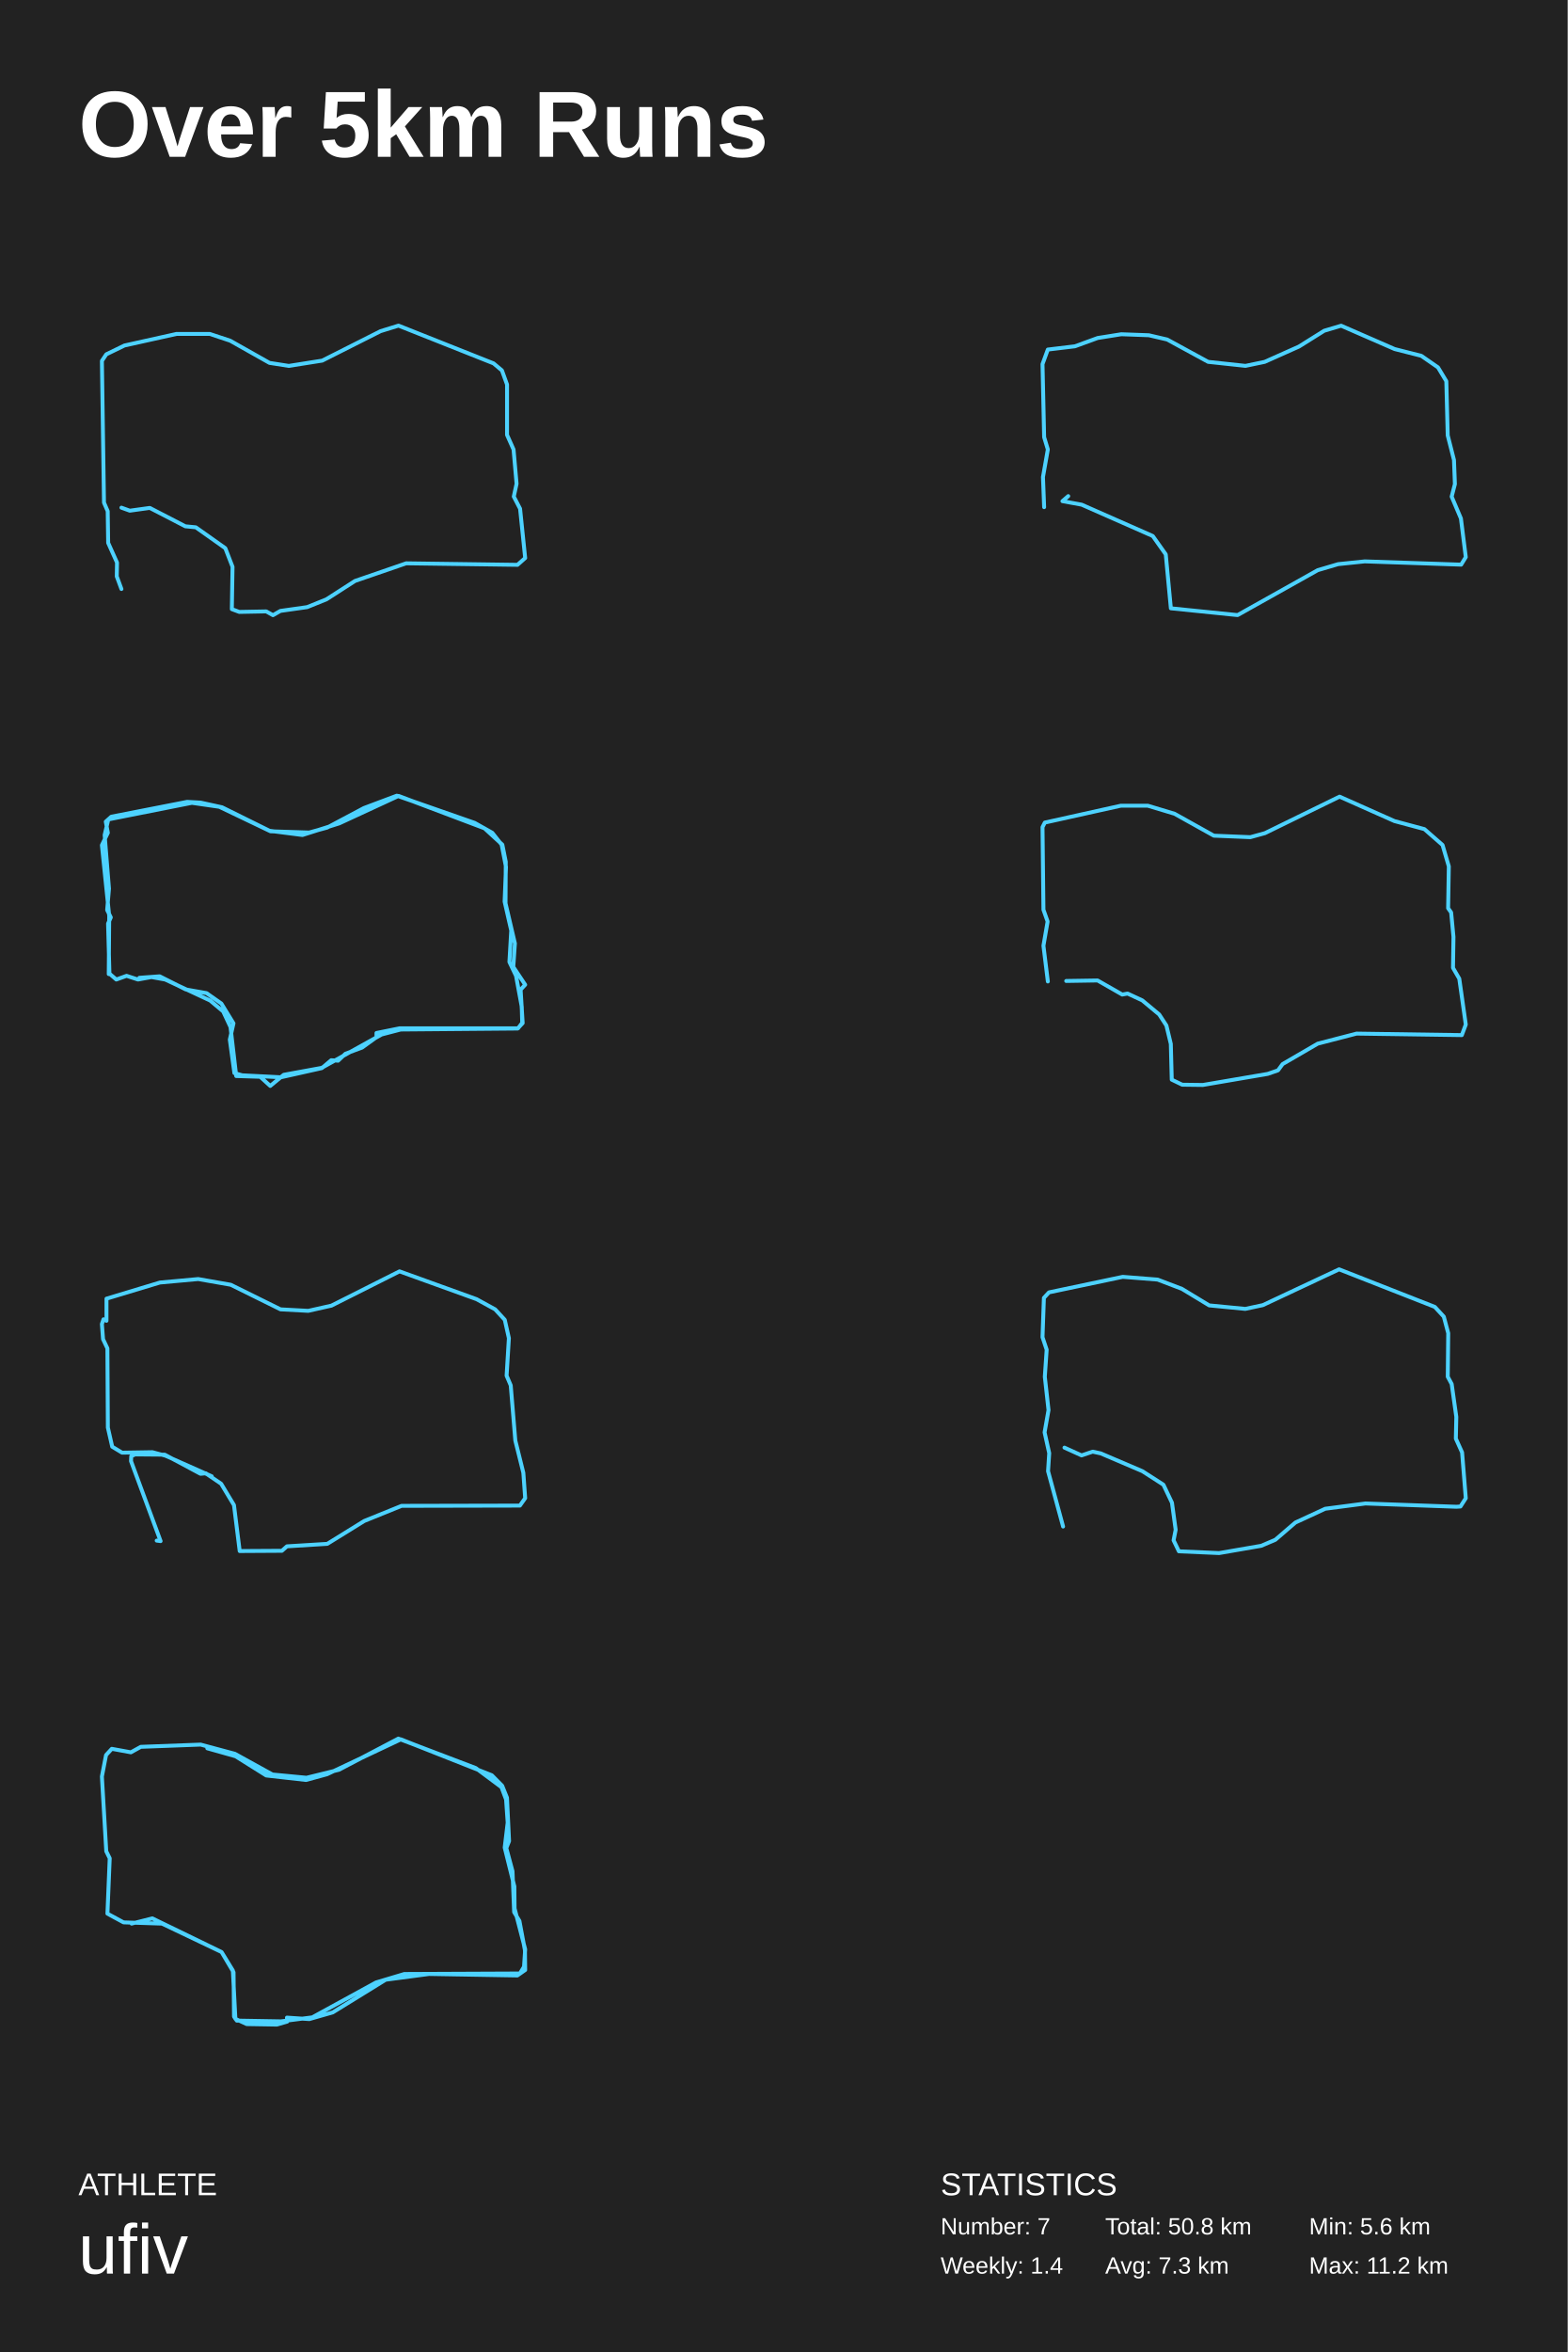
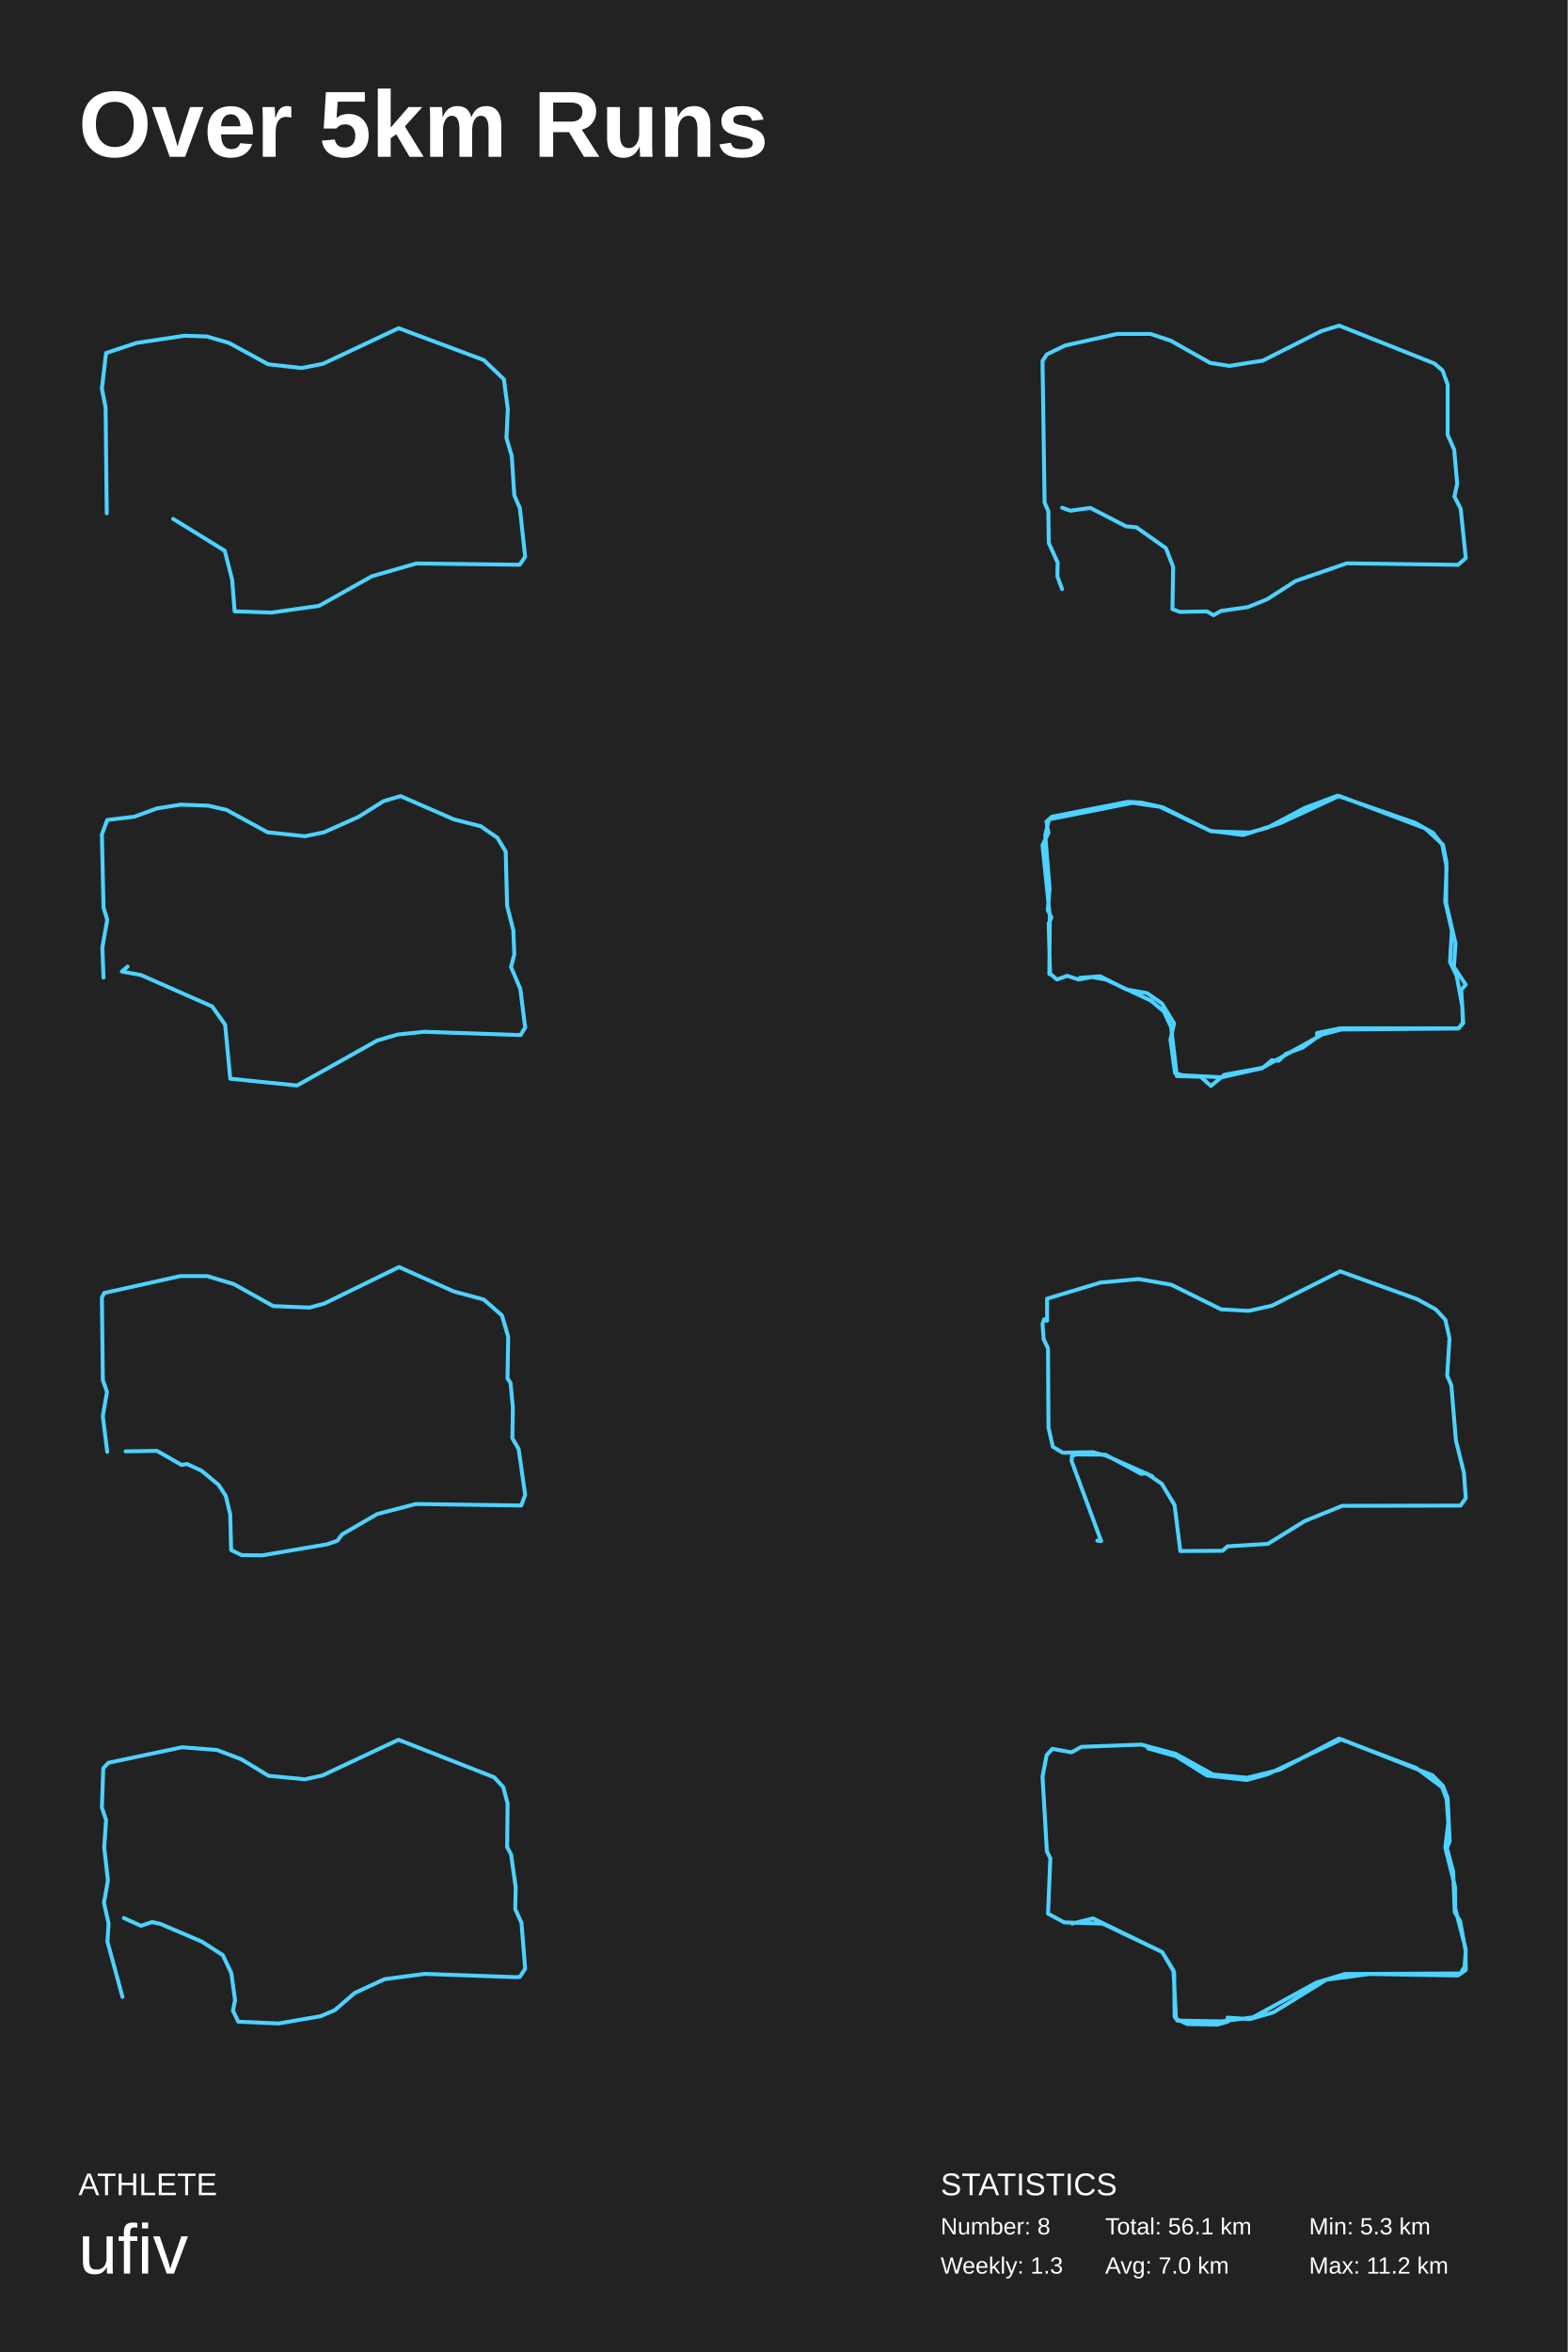
<svg xmlns="http://www.w3.org/2000/svg" baseProfile="full" height="300mm" version="1.1" viewBox="0,0,200,300" width="200mm">
  <defs />
  <rect fill="#222222" height="300" width="200" x="0" y="0" />
  <text fill="#FFFFFF" style="font-size:12px; font-family:Arial; font-weight:bold;" x="10" y="20">Over 5km Runs</text>
  <text fill="#FFFFFF" style="font-size:4px; font-family:Arial" x="10" y="280">ATHLETE</text>
  <text fill="#FFFFFF" style="font-size:9px; font-family:Arial" x="10" y="290">ufiv</text>
  <text fill="#FFFFFF" style="font-size:4px; font-family:Arial" x="120" y="280">STATISTICS</text>
-   <text fill="#FFFFFF" style="font-size:3px; font-family:Arial" x="120" y="285">Number: 7</text>
-   <text fill="#FFFFFF" style="font-size:3px; font-family:Arial" x="120" y="290">Weekly: 1.4</text>
-   <text fill="#FFFFFF" style="font-size:3px; font-family:Arial" x="141" y="285">Total: 50.8 km</text>
-   <text fill="#FFFFFF" style="font-size:3px; font-family:Arial" x="141" y="290">Avg: 7.3 km</text>
-   <text fill="#FFFFFF" style="font-size:3px; font-family:Arial" x="167" y="285">Min: 5.6 km</text>
+   <text fill="#FFFFFF" style="font-size:3px; font-family:Arial" x="120" y="285">Number: 8</text>
+   <text fill="#FFFFFF" style="font-size:3px; font-family:Arial" x="120" y="290">Weekly: 1.3</text>
+   <text fill="#FFFFFF" style="font-size:3px; font-family:Arial" x="141" y="285">Total: 56.1 km</text>
+   <text fill="#FFFFFF" style="font-size:3px; font-family:Arial" x="141" y="290">Avg: 7.0 km</text>
+   <text fill="#FFFFFF" style="font-size:3px; font-family:Arial" x="167" y="285">Min: 5.3 km</text>
  <text fill="#FFFFFF" style="font-size:3px; font-family:Arial" x="167" y="290">Max: 11.2 km</text>
-   <polyline fill="none" points="15.491,64.754 16.558,65.139 19.109,64.786 23.646,67.131 24.98,67.259 28.746,69.925 29.666,72.302 29.577,77.697 30.526,78.051 33.965,77.986 34.825,78.468 35.774,77.922 39.185,77.44 41.646,76.445 45.293,74.1 51.817,71.852 66.021,72.045 67.0,71.177 66.348,64.882 65.547,63.341 65.903,61.703 65.517,57.335 64.687,55.472 64.687,49.048 64.035,47.249 62.967,46.35 50.839,41.532 48.555,42.238 41.112,45.996 36.842,46.671 34.381,46.286 29.369,43.459 26.759,42.592 22.519,42.592 15.876,44.069 13.563,45.193 13.0,46.029 13.267,64.112 13.741,65.204 13.801,69.25 14.928,71.756 14.898,73.522 15.491,75.128" stroke="#4dd2ff" stroke-linecap="round" stroke-linejoin="round" stroke-width="0.5" />
-   <polyline fill="none" points="136.281,63.282 135.542,63.922 137.995,64.37 147.069,68.372 148.724,70.709 149.374,77.591 157.887,78.456 168.113,72.725 170.714,71.957 174.113,71.605 186.409,72.021 187.0,71.061 186.379,66.131 185.197,63.346 185.611,61.745 185.493,58.672 184.695,55.535 184.517,48.62 183.453,46.859 181.325,45.386 177.926,44.522 171.099,41.544 168.941,42.185 165.719,44.202 161.345,46.155 158.892,46.667 154.133,46.155 148.901,43.305 146.567,42.761 143.049,42.633 140.034,43.113 137.138,44.17 133.68,44.586 133.0,46.443 133.207,55.759 133.68,57.327 133.059,60.849 133.207,64.69" stroke="#4dd2ff" stroke-linecap="round" stroke-linejoin="round" stroke-width="0.5" />
-   <polyline fill="none" points="17.779,124.719 20.373,124.53 23.695,126.203 26.347,126.676 28.241,128.002 29.786,130.527 29.319,132.61 29.902,136.871 30.893,137.155 35.847,137.408 41.064,136.24 42.258,135.23 43.133,135.293 44.065,134.409 46.193,133.62 48.029,132.294 48.029,131.758 51.001,131.158 66.097,131.158 66.621,130.464 66.563,128.412 65.834,124.467 64.989,122.699 65.222,118.69 64.377,114.997 64.552,110.578 63.998,107.738 62.804,106.223 60.56,104.96 50.622,101.488 46.426,103.066 41.734,105.56 39.432,106.191 34.507,106.033 27.979,102.908 24.482,102.403 13.816,104.518 13.35,106.507 13.903,113.356 13.67,116.071 14.137,117.018 13.787,117.807 13.962,124.183 14.836,124.94 16.147,124.467 17.604,124.94 19.324,124.624 21.072,124.94 26.813,127.623 28.474,129.012 29.407,131 30.135,137.25 33.195,137.344 34.478,138.512 36.197,137.092 41.035,136.208 48.699,131.947 51.118,131.316 66.038,131.19 66.679,130.495 66.417,126.234 67.0,125.603 65.485,123.33 65.689,120.332 64.494,115.218 64.523,109.916 64.086,107.738 61.813,105.654 50.855,101.519 43.278,105.023 38.587,106.507 34.39,105.97 28.329,102.971 25.589,102.372 23.87,102.277 14.195,104.171 13.495,104.802 13.758,106.223 13.0,107.801 13.933,116.828 13.874,124.246" stroke="#4dd2ff" stroke-linecap="round" stroke-linejoin="round" stroke-width="0.5" />
-   <polyline fill="none" points="136.025,125.123 140.028,125.059 143.171,126.858 143.853,126.729 145.722,127.596 147.886,129.395 148.806,130.808 149.369,133.153 149.488,137.713 150.822,138.356 153.461,138.388 161.735,136.975 163.04,136.525 163.633,135.722 168.11,133.121 173.063,131.836 186.496,132.029 187.0,130.68 186.17,124.834 185.369,123.453 185.428,119.503 185.132,116.387 184.746,115.841 184.835,110.509 184.035,107.779 181.722,105.756 177.896,104.728 170.898,101.612 161.379,106.269 159.511,106.783 154.855,106.591 149.843,103.796 146.433,102.768 142.993,102.768 133.297,104.92 133.0,105.499 133.119,116.034 133.652,117.543 133.119,120.627 133.682,125.188" stroke="#4dd2ff" stroke-linecap="round" stroke-linejoin="round" stroke-width="0.5" />
-   <polyline fill="none" points="19.991,196.507 20.489,196.571 16.715,186.369 16.744,185.735 17.242,185.513 21.015,185.545 25.579,187.985 26.251,187.921 28.211,189.252 29.849,191.977 30.581,197.838 35.963,197.806 36.607,197.236 41.755,196.919 46.465,194.004 51.233,192.072 66.327,192.04 67.0,191.089 66.766,187.858 65.742,183.739 65.157,176.705 64.631,175.47 64.923,170.685 64.397,168.341 63.168,167.01 60.798,165.711 50.97,162.162 42.282,166.535 39.327,167.2 35.788,167.01 29.44,163.873 25.286,163.144 20.401,163.588 13.585,165.647 13.585,168.467 13.205,168.277 13.0,168.879 13.146,170.812 13.702,171.984 13.761,182.091 14.316,184.531 15.574,185.291 19.436,185.228 21.103,185.672 27.012,188.301" stroke="#4dd2ff" stroke-linecap="round" stroke-linejoin="round" stroke-width="0.5" />
-   <polyline fill="none" points="135.802,184.648 137.984,185.638 139.4,185.159 140.432,185.383 145.741,187.651 148.424,189.376 149.516,191.675 149.987,195.125 149.722,196.467 150.4,197.872 155.532,198.096 160.9,197.169 162.699,196.403 165.264,194.199 169.069,192.442 174.2,191.771 185.791,192.187 186.322,192.155 187.0,191.1 186.528,185.255 185.732,183.498 185.791,180.719 185.201,176.535 184.7,175.608 184.759,170.05 184.198,167.942 183.048,166.696 170.838,161.904 161.106,166.472 158.865,166.951 154.264,166.504 150.784,164.396 147.687,163.214 143.234,162.863 133.826,164.843 133.177,165.546 133.0,170.561 133.531,172.158 133.295,175.608 133.767,179.857 133.265,182.7 133.855,185.351 133.708,187.651 135.625,194.71" stroke="#4dd2ff" stroke-linecap="round" stroke-linejoin="round" stroke-width="0.5" />
-   <polyline fill="none" points="16.788,245.359 19.431,244.691 28.269,248.985 29.796,251.561 29.855,257.222 30.207,257.731 35.845,257.826 39.838,257.317 47.972,252.865 51.584,251.784 66.325,251.72 66.853,250.861 67.0,248.635 65.649,243.419 65.62,240.621 64.387,235.659 64.768,232.479 64.563,229.521 63.976,227.962 60.687,225.513 50.821,221.76 43.245,225.736 39.104,226.754 34.759,226.34 29.972,223.7 25.597,222.524 17.962,222.81 16.7,223.51 14.263,223.064 13.529,223.859 13.0,226.595 13.558,236.136 13.998,237.027 13.705,244.087 15.76,245.2 20.664,245.359 28.269,248.985 29.708,251.338 30.031,257.508 31.47,258.176 35.316,258.24 36.638,257.858 36.608,257.349 39.457,257.54 42.452,256.681 49.206,252.515 54.726,251.784 66.002,251.974 67.0,251.275 66.971,248.762 66.266,245.01 65.591,243.896 65.385,238.681 64.592,235.723 64.945,234.832 64.68,229.298 64.064,227.771 62.742,226.436 51.144,221.856 41.718,226.308 39.046,227.04 33.966,226.467 30.06,224.018 26.449,223.001" stroke="#4dd2ff" stroke-linecap="round" stroke-linejoin="round" stroke-width="0.5" />
+   <polyline fill="none" points="22.089,66.185 28.669,70.244 29.613,73.919 29.938,77.978 34.6,78.138 40.708,77.275 47.436,73.504 53.102,71.874 66.292,72.033 67.0,71.011 66.321,64.81 65.613,63.18 65.289,58.163 64.61,55.861 64.787,52.186 64.285,48.383 61.718,45.922 50.859,41.862 41.21,46.401 38.466,46.944 34.216,46.465 29.23,43.748 26.397,42.917 23.534,42.821 17.397,43.748 13.531,45.027 13.0,49.597 13.472,51.962 13.62,65.482" stroke="#4dd2ff" stroke-linecap="round" stroke-linejoin="round" stroke-width="0.5" />
+   <polyline fill="none" points="135.491,64.754 136.558,65.139 139.109,64.786 143.646,67.131 144.98,67.259 148.746,69.925 149.666,72.302 149.577,77.697 150.526,78.051 153.965,77.986 154.825,78.468 155.774,77.922 159.185,77.44 161.646,76.445 165.293,74.1 171.817,71.852 186.021,72.045 187.0,71.177 186.348,64.882 185.547,63.341 185.903,61.703 185.517,57.335 184.687,55.472 184.687,49.048 184.035,47.249 182.967,46.35 170.839,41.532 168.555,42.238 161.112,45.996 156.842,46.671 154.381,46.286 149.369,43.459 146.759,42.592 142.519,42.592 135.876,44.069 133.563,45.193 133.0,46.029 133.267,64.112 133.741,65.204 133.801,69.25 134.928,71.756 134.898,73.522 135.491,75.128" stroke="#4dd2ff" stroke-linecap="round" stroke-linejoin="round" stroke-width="0.5" />
+   <polyline fill="none" points="16.281,123.282 15.542,123.922 17.995,124.37 27.069,128.372 28.724,130.709 29.374,137.591 37.887,138.456 48.113,132.725 50.714,131.957 54.113,131.605 66.409,132.021 67.0,131.061 66.379,126.131 65.197,123.346 65.611,121.745 65.493,118.672 64.695,115.535 64.517,108.62 63.453,106.859 61.325,105.386 57.926,104.522 51.099,101.544 48.941,102.185 45.719,104.202 41.345,106.155 38.892,106.667 34.133,106.155 28.901,103.305 26.567,102.761 23.049,102.633 20.034,103.113 17.138,104.17 13.68,104.586 13.0,106.443 13.207,115.759 13.68,117.327 13.059,120.849 13.207,124.69" stroke="#4dd2ff" stroke-linecap="round" stroke-linejoin="round" stroke-width="0.5" />
+   <polyline fill="none" points="137.779,124.719 140.373,124.53 143.695,126.203 146.347,126.676 148.241,128.002 149.786,130.527 149.319,132.61 149.902,136.871 150.893,137.155 155.847,137.408 161.064,136.24 162.258,135.23 163.133,135.293 164.065,134.409 166.193,133.62 168.029,132.294 168.029,131.758 171.001,131.158 186.097,131.158 186.621,130.464 186.563,128.412 185.834,124.467 184.989,122.699 185.222,118.69 184.377,114.997 184.552,110.578 183.998,107.738 182.804,106.223 180.56,104.96 170.622,101.488 166.426,103.066 161.734,105.56 159.432,106.191 154.507,106.033 147.979,102.908 144.482,102.403 133.816,104.518 133.35,106.507 133.903,113.356 133.67,116.071 134.137,117.018 133.787,117.807 133.962,124.183 134.836,124.94 136.147,124.467 137.604,124.94 139.324,124.624 141.072,124.94 146.813,127.623 148.474,129.012 149.407,131 150.135,137.25 153.195,137.344 154.478,138.512 156.197,137.092 161.035,136.208 168.699,131.947 171.118,131.316 186.038,131.19 186.679,130.495 186.417,126.234 187.0,125.603 185.485,123.33 185.689,120.332 184.494,115.218 184.523,109.916 184.086,107.738 181.813,105.654 170.855,101.519 163.278,105.023 158.587,106.507 154.39,105.97 148.329,102.971 145.589,102.372 143.87,102.277 134.195,104.171 133.495,104.802 133.758,106.223 133.0,107.801 133.933,116.828 133.874,124.246" stroke="#4dd2ff" stroke-linecap="round" stroke-linejoin="round" stroke-width="0.5" />
+   <polyline fill="none" points="16.025,185.123 20.028,185.059 23.171,186.858 23.853,186.729 25.722,187.596 27.886,189.395 28.806,190.808 29.369,193.153 29.488,197.713 30.822,198.356 33.461,198.388 41.735,196.975 43.04,196.525 43.633,195.722 48.11,193.121 53.063,191.836 66.496,192.029 67.0,190.68 66.17,184.834 65.369,183.453 65.428,179.503 65.132,176.387 64.746,175.841 64.835,170.509 64.035,167.779 61.722,165.756 57.896,164.728 50.898,161.612 41.379,166.269 39.511,166.783 34.855,166.591 29.843,163.796 26.433,162.768 22.993,162.768 13.297,164.92 13.0,165.499 13.119,176.034 13.652,177.543 13.119,180.627 13.682,185.188" stroke="#4dd2ff" stroke-linecap="round" stroke-linejoin="round" stroke-width="0.5" />
+   <polyline fill="none" points="139.991,196.507 140.489,196.571 136.715,186.369 136.744,185.735 137.242,185.513 141.015,185.545 145.579,187.985 146.251,187.921 148.211,189.252 149.849,191.977 150.581,197.838 155.963,197.806 156.607,197.236 161.755,196.919 166.465,194.004 171.233,192.072 186.327,192.04 187.0,191.089 186.766,187.858 185.742,183.739 185.157,176.705 184.631,175.47 184.923,170.685 184.397,168.341 183.168,167.01 180.798,165.711 170.97,162.162 162.282,166.535 159.327,167.2 155.788,167.01 149.44,163.873 145.286,163.144 140.401,163.588 133.585,165.647 133.585,168.467 133.205,168.277 133.0,168.879 133.146,170.812 133.702,171.984 133.761,182.091 134.316,184.531 135.574,185.291 139.436,185.228 141.103,185.672 147.012,188.301" stroke="#4dd2ff" stroke-linecap="round" stroke-linejoin="round" stroke-width="0.5" />
+   <polyline fill="none" points="15.802,244.648 17.984,245.638 19.4,245.159 20.432,245.383 25.741,247.651 28.424,249.376 29.516,251.675 29.987,255.125 29.722,256.467 30.4,257.872 35.532,258.096 40.9,257.169 42.699,256.403 45.264,254.199 49.069,252.442 54.2,251.771 65.791,252.187 66.322,252.155 67.0,251.1 66.528,245.255 65.732,243.498 65.791,240.719 65.201,236.535 64.7,235.608 64.759,230.05 64.198,227.942 63.048,226.696 50.838,221.904 41.106,226.472 38.865,226.951 34.264,226.504 30.784,224.396 27.687,223.214 23.234,222.863 13.826,224.843 13.177,225.546 13.0,230.561 13.531,232.158 13.295,235.608 13.767,239.857 13.265,242.7 13.855,245.351 13.708,247.651 15.625,254.71" stroke="#4dd2ff" stroke-linecap="round" stroke-linejoin="round" stroke-width="0.5" />
+   <polyline fill="none" points="136.788,245.359 139.431,244.691 148.269,248.985 149.796,251.561 149.855,257.222 150.207,257.731 155.845,257.826 159.838,257.317 167.972,252.865 171.584,251.784 186.325,251.72 186.853,250.861 187.0,248.635 185.649,243.419 185.62,240.621 184.387,235.659 184.768,232.479 184.563,229.521 183.976,227.962 180.687,225.513 170.821,221.76 163.245,225.736 159.104,226.754 154.759,226.34 149.972,223.7 145.597,222.524 137.962,222.81 136.7,223.51 134.263,223.064 133.529,223.859 133.0,226.595 133.558,236.136 133.998,237.027 133.705,244.087 135.76,245.2 140.664,245.359 148.269,248.985 149.708,251.338 150.031,257.508 151.47,258.176 155.316,258.24 156.638,257.858 156.608,257.349 159.457,257.54 162.452,256.681 169.206,252.515 174.726,251.784 186.002,251.974 187.0,251.275 186.971,248.762 186.266,245.01 185.591,243.896 185.385,238.681 184.592,235.723 184.945,234.832 184.68,229.298 184.064,227.771 182.742,226.436 171.144,221.856 161.718,226.308 159.046,227.04 153.966,226.467 150.06,224.018 146.449,223.001" stroke="#4dd2ff" stroke-linecap="round" stroke-linejoin="round" stroke-width="0.5" />
</svg>
